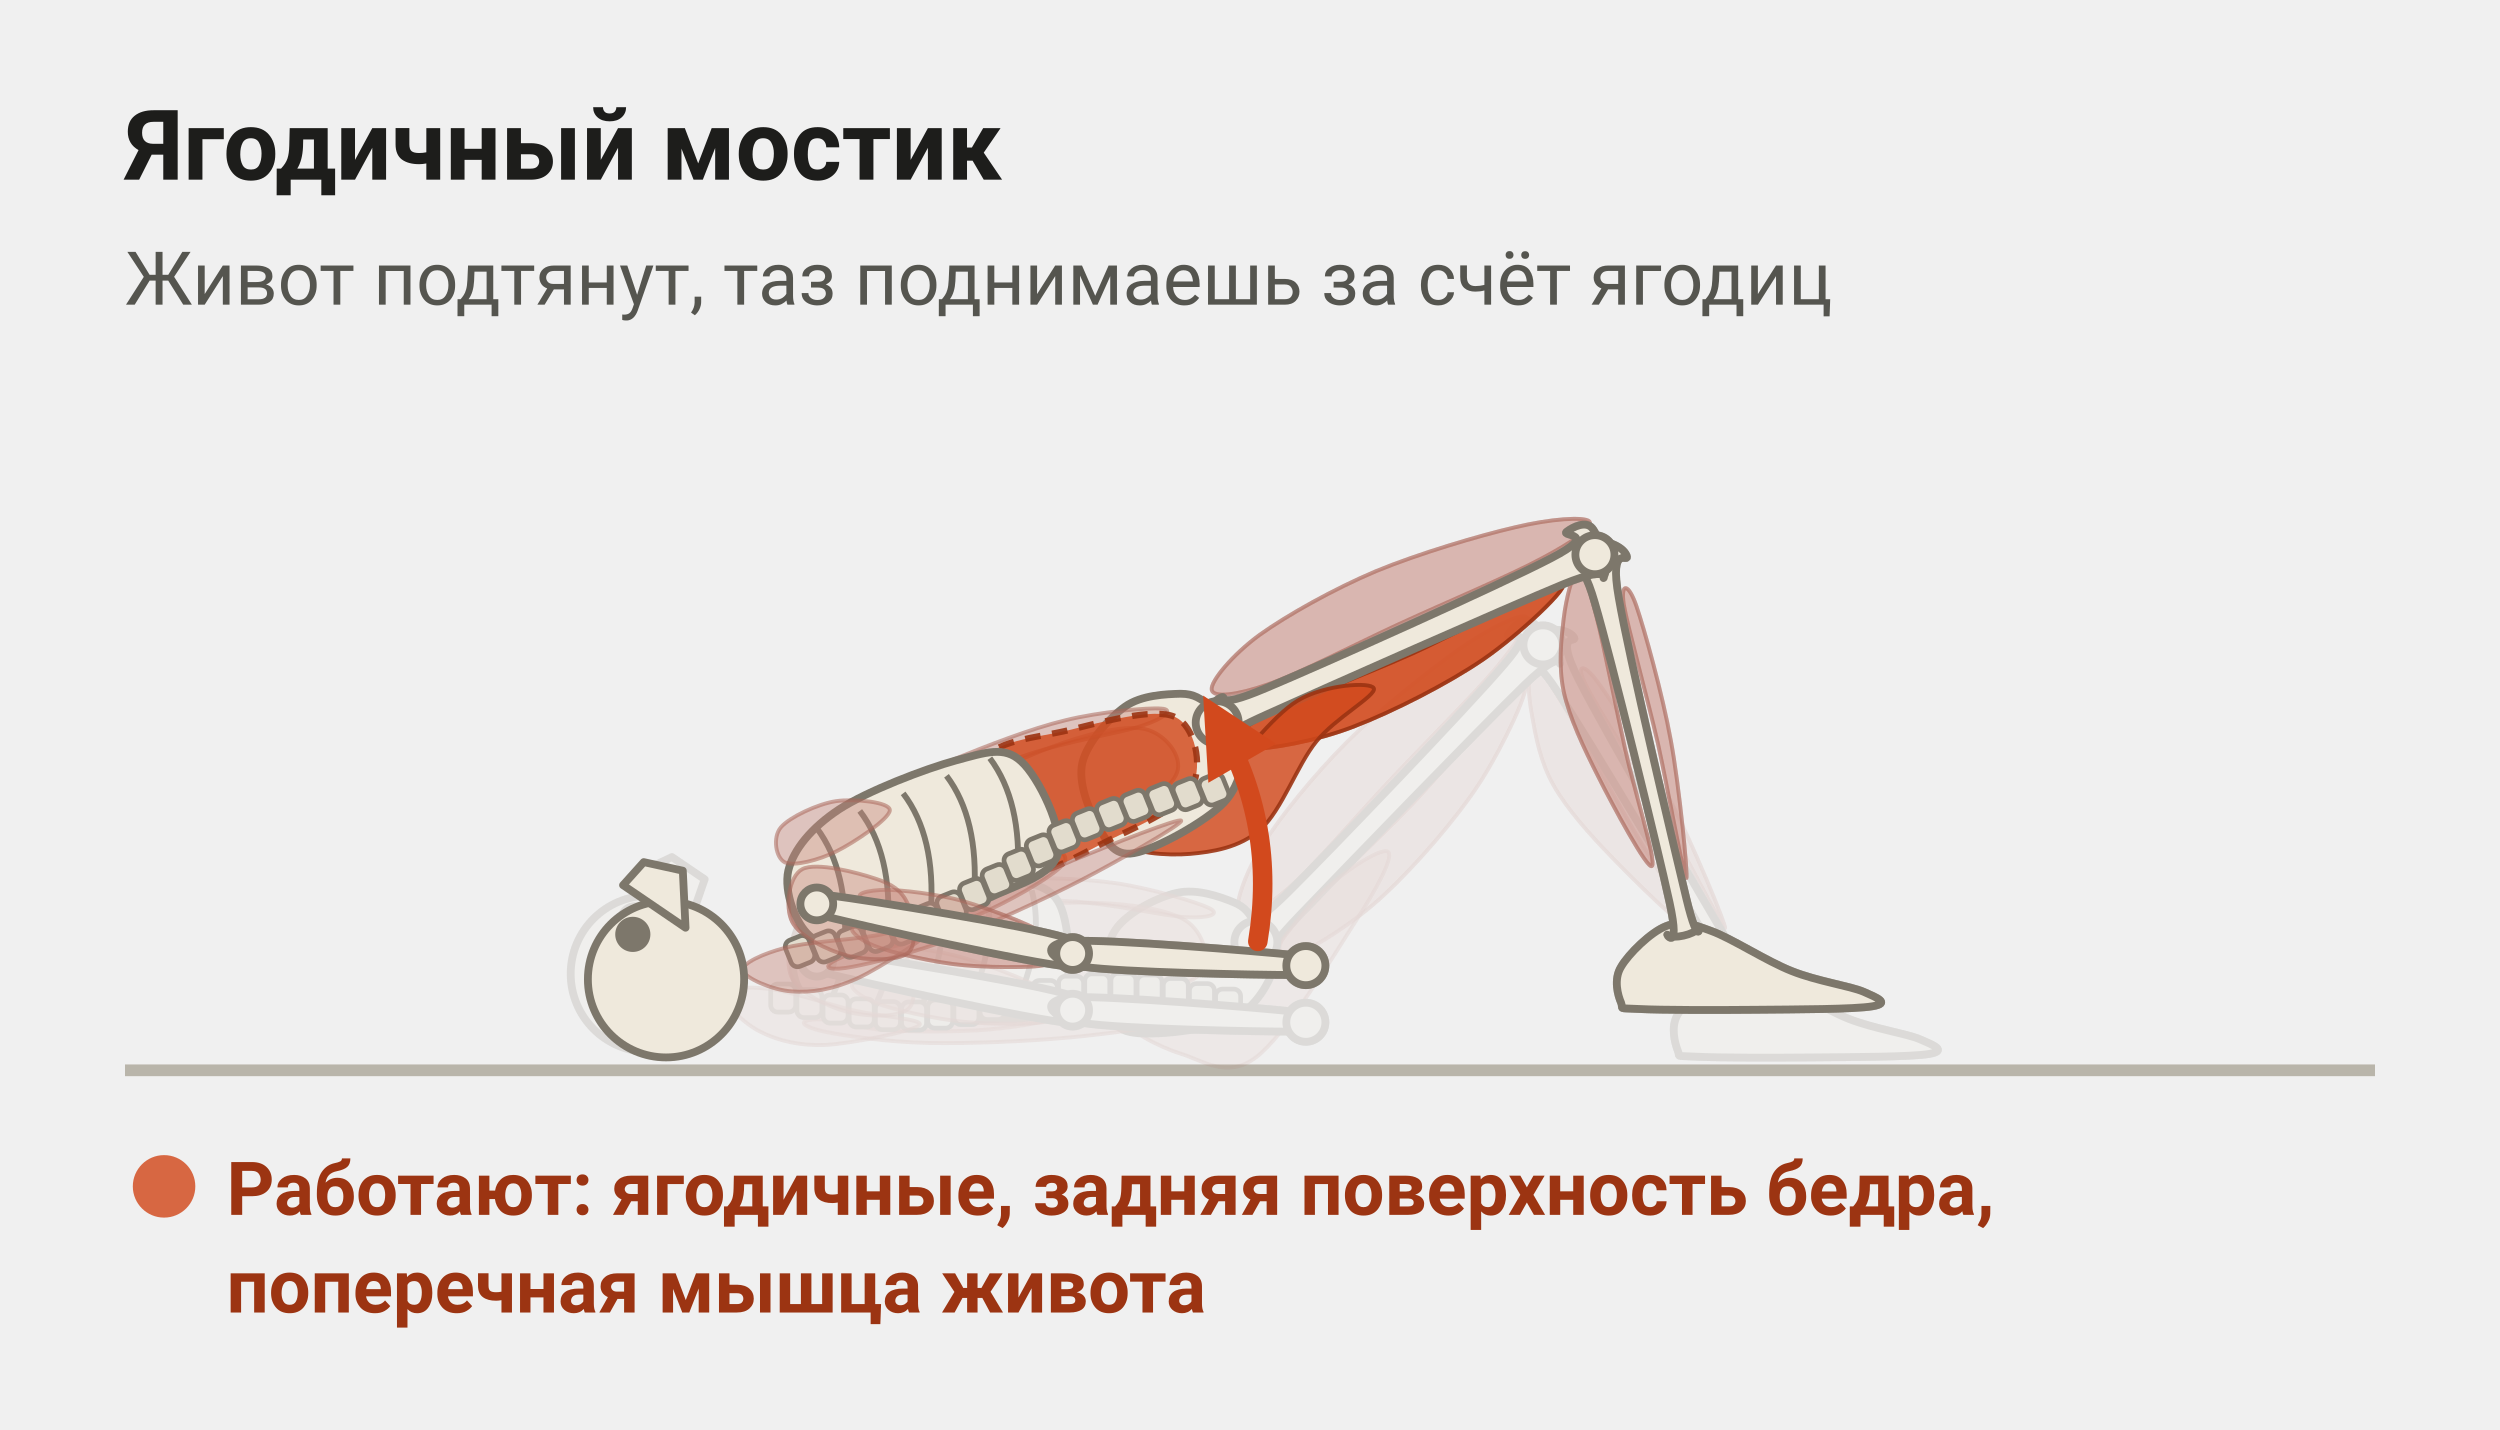
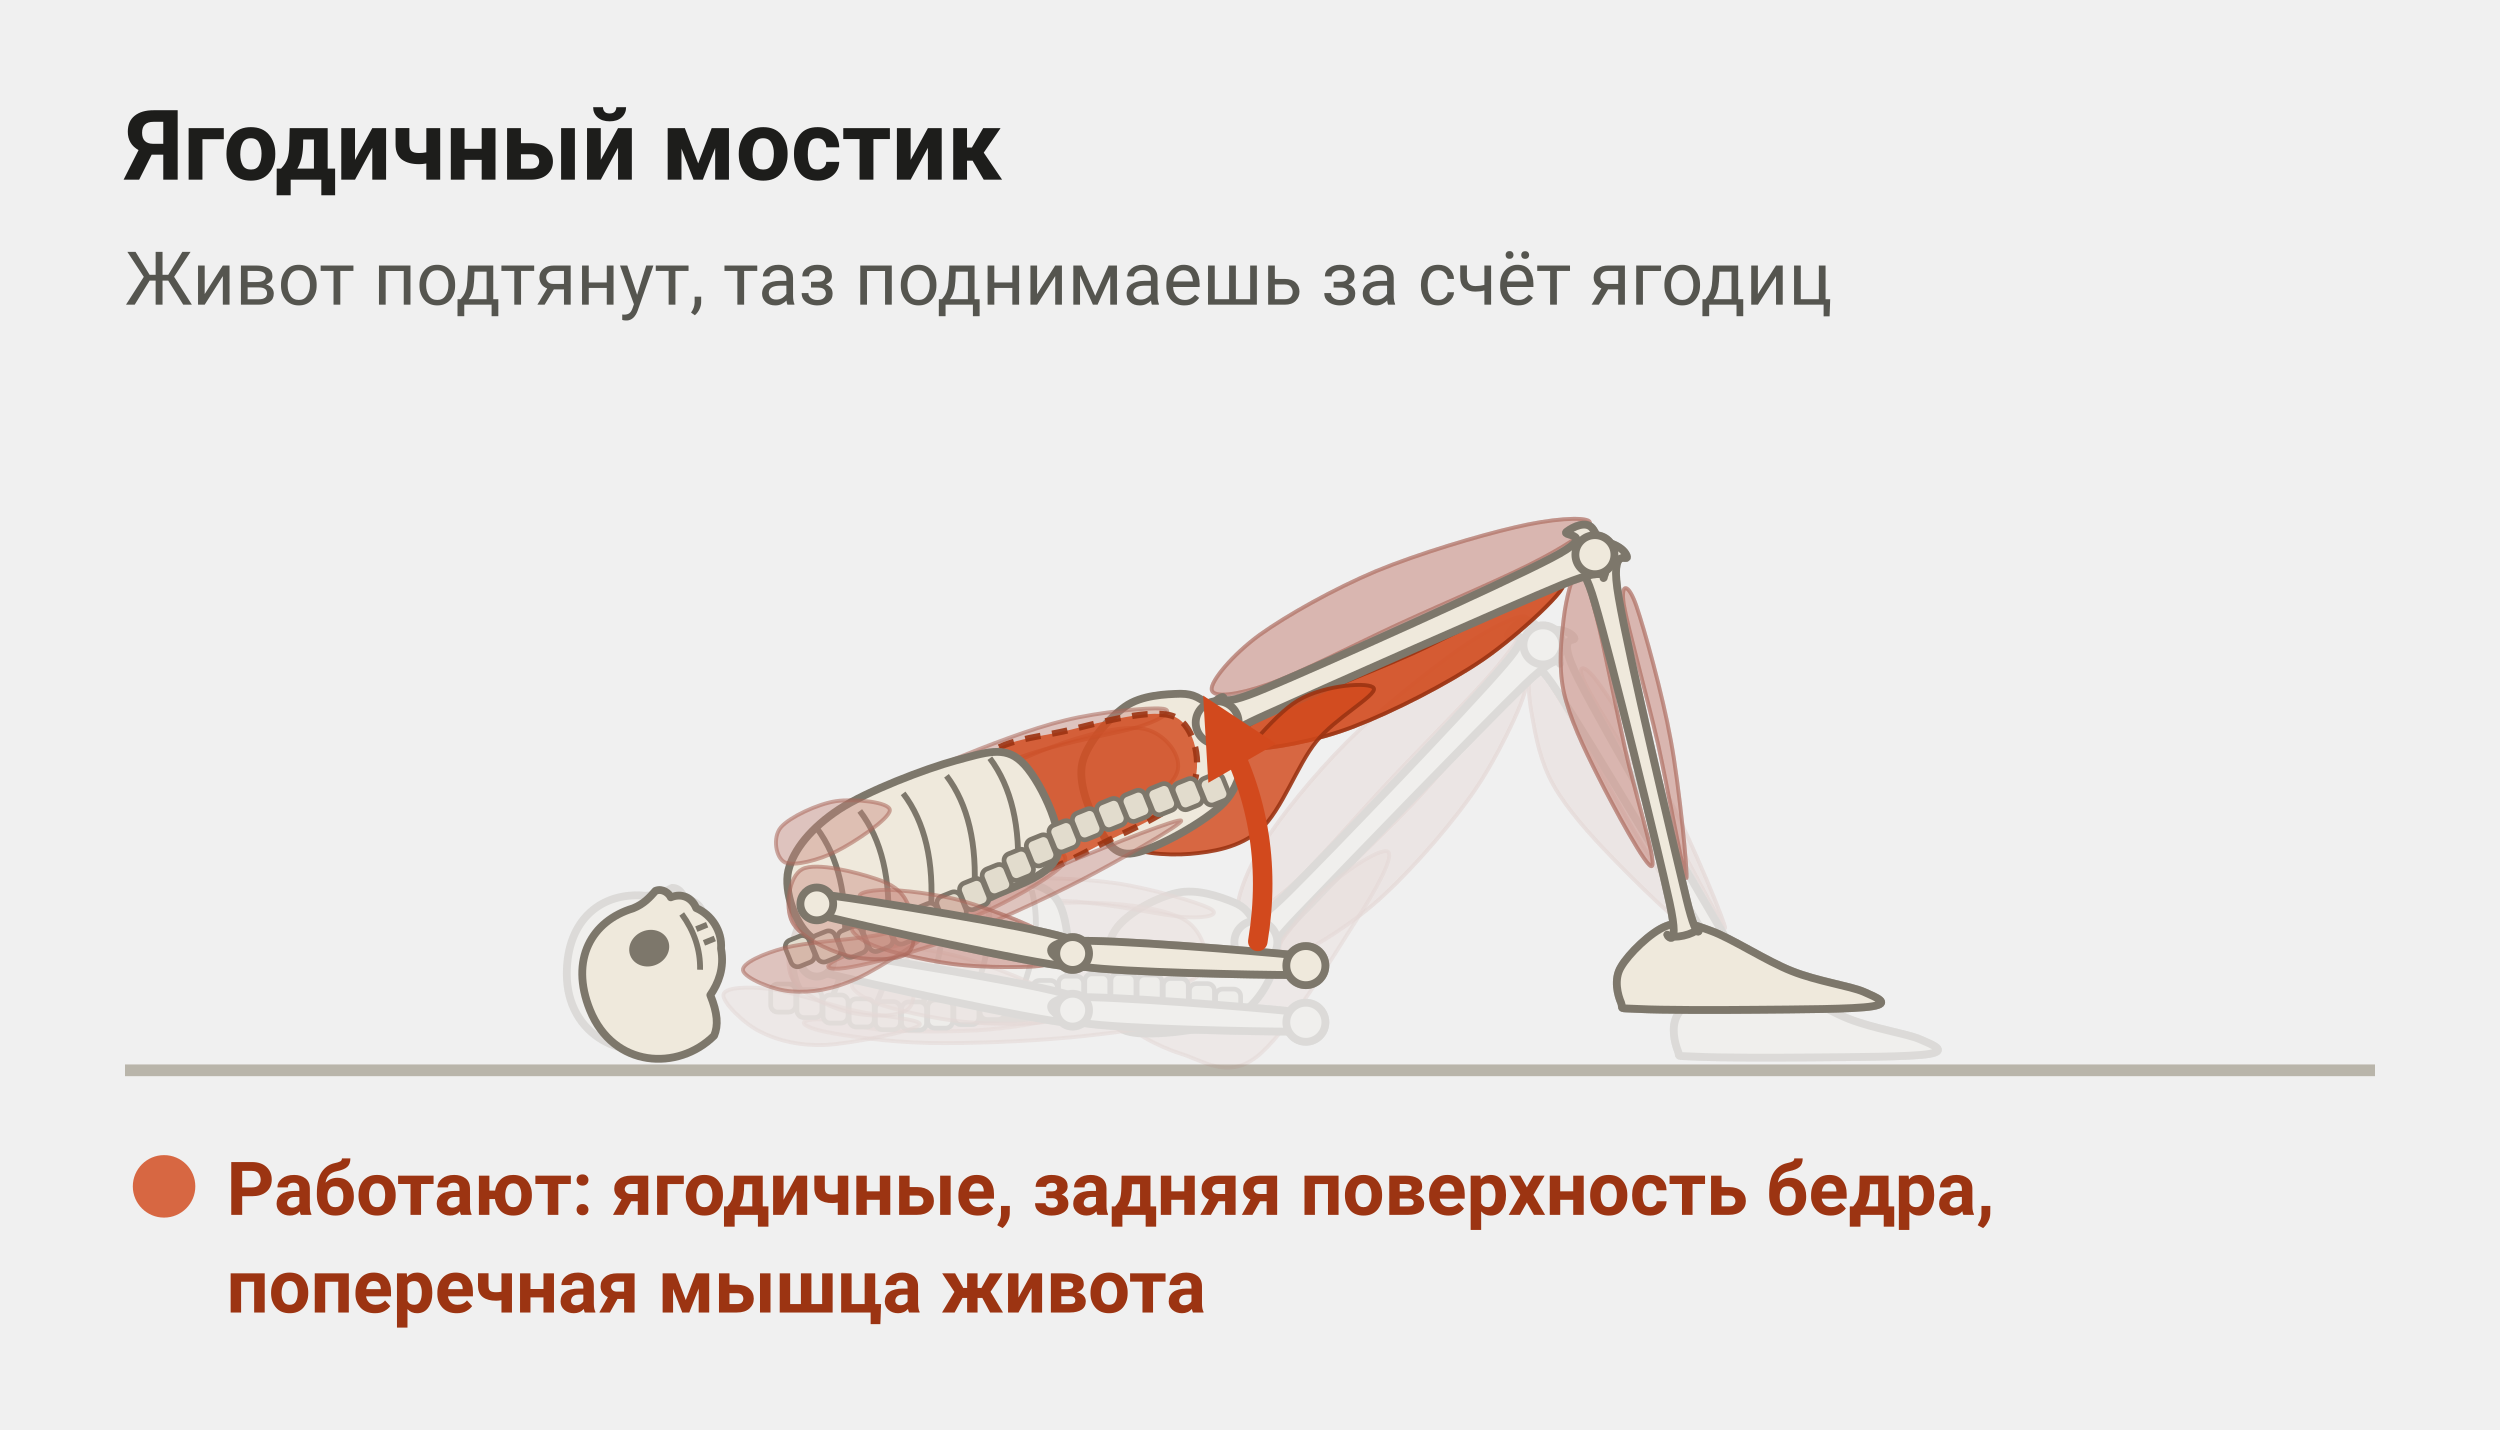
<svg xmlns="http://www.w3.org/2000/svg" viewBox="0 0 640 366" role="img" aria-label="Ягодичный мостик: Живот подтянут, таз поднимаешь за счёт ягодиц">
  <style>
.bone{fill:#efe9dc;stroke:#7d776b;stroke-width:2;stroke-linejoin:round}
.joint{fill:#efe9dc;stroke:#7d776b;stroke-width:2}
.vert{fill:#e2dccd;stroke:#7d776b;stroke-width:1.2}
.m{fill:#c7867a;fill-opacity:.42;stroke:#a9665a;stroke-opacity:.55;stroke-width:1}
.on{fill:#d2491d;fill-opacity:.82;stroke:#9c3412;stroke-opacity:.9}
.plate{fill:#3a3a37;fill-opacity:.1;stroke:#3a3a37;stroke-width:3}
.bar{fill:#3a3a37}
.ghost{opacity:.18}
.ground{stroke:#b9b5aa;stroke-width:3}
.guide{stroke:#3d7fb8;stroke-width:2.5;stroke-dasharray:8 7;fill:none}
.arrow{stroke:#d2491d;stroke-width:5;fill:none;stroke-linecap:round;marker-end:url(#ah)}
.ahead{fill:#d2491d}
.lead{stroke:#6b6b66;stroke-width:1.5;fill:none}
.t{font:600 21px system-ui,-apple-system,"Segoe UI",Roboto,sans-serif;fill:#1d1d1b}
.s{font:400 18px system-ui,-apple-system,"Segoe UI",Roboto,sans-serif;fill:#55554f}
.ok{fill:#2e8b57}.bad{fill:#c0392b}
.balloon{fill:#3d7fb8;fill-opacity:.25;stroke:#3d7fb8;stroke-width:2}
@media (prefers-color-scheme:dark){
.bone,.joint{fill:#d9d3c4;stroke:#3b3934}.vert{fill:#c9c2b2;stroke:#3b3934}
.plate{fill:#ecebe6;fill-opacity:.12;stroke:#bdbbb3}.bar{fill:#bdbbb3}
.t{fill:#ecebe6}.s{fill:#a9a8a1}.lead{stroke:#9a9993}.ground{stroke:#55534d}
.arrow{stroke:#f0703f}.ahead{fill:#f0703f}.on{fill:#f0703f}
}
</style>
  <defs>
    <marker id="ah" viewBox="0 0 10 10" refX="6" refY="5" markerWidth="4" markerHeight="4" orient="auto">
      <path class="ahead" d="M0 0L10 5L0 10z" />
    </marker>
  </defs>
  <style>
.far{opacity:.5}.deep{stroke-dasharray:4 3;stroke-width:1.6}
.legend{font:600 19px system-ui,-apple-system,"Segoe UI",Roboto,sans-serif;fill:#9c3412}
.cue{font:400 19px system-ui,-apple-system,"Segoe UI",Roboto,sans-serif;fill:#55554f}
.ttl{font:700 25px system-ui,-apple-system,"Segoe UI",Roboto,sans-serif;fill:#1d1d1b}
.lg{fill:#d2491d;fill-opacity:.82}.okc{fill:#2e8b57}.badc{fill:#c0392b}
.mark{stroke:#fff;stroke-width:3.5;fill:none;stroke-linecap:round}
.floor{stroke:#b9b5aa;stroke-width:3}.equip{fill:#d9d5ca;stroke:#8f8a7e;stroke-width:2}
.cable{stroke:#8f8a7e;stroke-width:2;stroke-dasharray:6 5}
@media (prefers-color-scheme:dark){.legend{fill:#f59b72}.cue{fill:#a9a8a1}.ttl{fill:#ecebe6}
.lg{fill:#f0703f}.floor{stroke:#55534d}.equip{fill:#2c2c30;stroke:#77756d}.cable{stroke:#77756d}}
</style>
  <text class="ttl" x="32" y="46" text-anchor="start">Ягодичный мостик</text>
  <text class="cue" x="32" y="78" text-anchor="start">Живот подтянут, таз поднимаешь за счёт ягодиц</text>
  <line class="floor" x1="32" y1="274" x2="608" y2="274" />
  <g class="ghost">
    <g class="far">
      <path class="m" d="M265.4 253.3C269.4 253.3 253.1 247.0 246.6 245.2C240.2 243.3 230.8 242.2 226.8 242.2C222.8 242.3 216.4 243.4 222.8 245.2C229.3 247.1 261.5 253.3 265.4 253.3Z" />
      <path class="m" d="M267.4 260.7C271.6 262.4 254.1 262.3 246.8 261.6C239.6 260.9 228.2 258.4 224.0 256.7C219.8 255.0 214.4 250.9 221.6 251.5C228.8 252.2 263.2 259.0 267.4 260.7Z" />
      <path class="m" d="M232.5 258.3C229.9 260.6 221.7 260.3 216.8 259.0C211.8 257.7 204.7 254.1 202.8 250.5C200.9 246.8 201.9 238.8 205.4 236.9C209.0 235.1 219.5 237.9 224.0 239.3C228.4 240.8 230.8 242.5 232.3 245.6C233.7 248.8 235.1 256.1 232.5 258.3Z" />
      <path class="bone" d="M273.9 261.9C284.2 262.8 283.0 257.5 272.7 254.4C262.4 251.4 223.1 245.1 212.3 243.6C201.5 242.2 208.0 244.7 207.8 245.6C207.6 246.5 200.2 246.3 211.2 249.1C222.2 251.8 263.7 261.0 273.9 261.9Z" />
      <path class="bone" d="M274.8 255.3C265.8 255.8 268.0 260.5 277.4 261.9C286.8 263.4 321.7 264.1 331.2 264.1C340.7 264.0 334.3 262.5 334.3 261.7C334.4 260.8 341.4 260.1 331.5 259.0C321.5 257.9 283.8 254.9 274.8 255.3Z" />
      <circle class="joint" cx="209.1" cy="245.8" r="4.2" />
      <circle class="joint" cx="274.6" cy="258.6" r="4.2" />
      <circle class="joint" cx="334.3" cy="261.7" r="5" />
      <path class="bone" d="M429.5 268.9C428.8 267.1 427.6 262.9 429.5 259.7C431.5 256.4 437.2 250.9 441.0 249.3C444.9 247.8 447.2 248.6 452.5 250.5C457.9 252.4 466.7 258.2 473.2 260.8C479.8 263.4 488.2 264.6 491.6 266.1C495.1 267.6 498.5 269.0 493.9 269.8C489.3 270.6 474.0 270.6 464.0 270.7C454.1 270.8 439.9 270.8 434.1 270.5C428.4 270.2 430.3 270.7 429.5 268.9Z" />
      <path class="m" d="M432.3 237.1C431.6 238.5 418.3 225.3 412.5 219.3C406.7 213.3 401.1 207.0 397.7 201.0C394.3 195.0 393.1 188.3 392.2 183.1C391.2 178.0 390.9 170.8 392.2 170.3C393.5 169.7 395.7 173.1 399.8 179.9C404.0 186.6 411.7 201.3 417.2 210.8C422.6 220.3 433.1 235.7 432.3 237.1Z" />
      <path class="m" d="M441.6 237.6C442.1 237.3 433.0 215.3 427.5 204.8C422.1 194.3 412.6 179.5 409.0 174.6C405.4 169.7 403.3 169.9 405.9 175.2C408.5 180.5 418.6 196.1 424.5 206.5C430.5 216.9 441.1 237.8 441.6 237.6Z" />
      <path class="bone" d="M448.2 248.9C448.5 247.2 450.5 255.0 443.2 242.5C435.8 230.0 410.8 187.2 404.1 173.9C397.4 160.7 404.4 165.0 402.8 163.0C401.2 161.0 396.6 160.7 394.5 161.9C392.5 163.1 389.8 167.6 390.5 170.1C391.2 172.6 390.6 164.6 398.7 177.0C406.9 189.5 432.3 232.1 439.4 244.7C446.5 257.3 440.0 252.1 441.4 252.9C442.9 253.6 447.9 250.7 448.2 248.9Z" />
      <path class="m" d="M390.0 175.0C392.9 174.1 384.5 191.7 378.6 200.7C372.7 209.7 362.3 221.7 354.5 228.9C346.8 236.2 336.2 242.7 332.2 244.1C328.1 245.6 325.2 244.0 330.1 237.7C334.9 231.4 351.3 216.5 361.3 206.1C371.3 195.6 387.1 175.9 390.0 175.0Z" />
      <path class="m" d="M390.6 157.9C389.0 157.1 381.1 160.9 373.4 166.3C365.8 171.7 353.1 181.7 344.7 190.1C336.4 198.4 327.8 209.0 323.2 216.4C318.6 223.7 315.9 232.1 317.1 234.0C318.2 235.8 323.5 232.9 329.9 227.3C336.3 221.7 346.5 209.7 355.3 200.3C364.1 190.9 377.0 178.1 382.9 171.1C388.8 164.0 392.1 158.6 390.6 157.9Z" />
      <path class="bone" d="M391.9 159.1C389.7 158.0 387.3 160.6 386.1 162.4C385.0 164.3 394.5 159.2 385.0 170.2C375.6 181.2 340.6 217.7 329.7 228.5C318.8 239.3 321.5 232.9 319.8 235.1C318.0 237.3 318.2 240.4 319.1 241.8C320.0 243.2 323.0 244.6 325.3 243.3C327.5 242.1 321.8 245.7 332.7 234.3C343.5 223.0 379.2 186.1 390.3 175.3C401.5 164.5 399.1 172.0 399.3 169.3C399.6 166.6 394.1 160.3 391.9 159.1Z" />
      <circle class="joint" cx="395.0" cy="165.1" r="5" />
    </g>
    <path class="bone" d="M429.5 268.9C428.8 267.1 427.6 262.9 429.5 259.7C431.5 256.4 437.2 250.9 441.0 249.3C444.9 247.8 447.2 248.6 452.5 250.5C457.9 252.4 466.7 258.2 473.2 260.8C479.8 263.4 488.2 264.6 491.6 266.1C495.1 267.6 498.5 269.0 493.9 269.8C489.3 270.6 474.0 270.6 464.0 270.7C454.1 270.8 439.9 270.8 434.1 270.5C428.4 270.2 430.3 270.7 429.5 268.9Z" />
    <path class="m" d="M432.3 237.1C431.6 238.5 418.3 225.3 412.5 219.3C406.7 213.3 401.1 207.0 397.7 201.0C394.3 195.0 393.1 188.3 392.2 183.1C391.2 178.0 390.9 170.8 392.2 170.3C393.5 169.7 395.7 173.1 399.8 179.9C404.0 186.6 411.7 201.3 417.2 210.8C422.6 220.3 433.1 235.7 432.3 237.1Z" />
    <path class="m" d="M441.6 237.6C442.1 237.3 433.0 215.3 427.5 204.8C422.1 194.3 412.6 179.5 409.0 174.6C405.4 169.7 403.3 169.9 405.9 175.2C408.5 180.5 418.6 196.1 424.5 206.5C430.5 216.9 441.1 237.8 441.6 237.6Z" />
    <path class="bone" d="M448.2 248.9C448.5 247.2 450.5 255.0 443.2 242.5C435.8 230.0 410.8 187.2 404.1 173.9C397.4 160.7 404.4 165.0 402.8 163.0C401.2 161.0 396.6 160.7 394.5 161.9C392.5 163.1 389.8 167.6 390.5 170.1C391.2 172.6 390.6 164.6 398.7 177.0C406.9 189.5 432.3 232.1 439.4 244.7C446.5 257.3 440.0 252.1 441.4 252.9C442.9 253.6 447.9 250.7 448.2 248.9Z" />
    <path class="m" d="M390.0 175.0C392.9 174.1 384.5 191.7 378.6 200.7C372.7 209.7 362.3 221.7 354.5 228.9C346.8 236.2 336.2 242.7 332.2 244.1C328.1 245.6 325.2 244.0 330.1 237.7C334.9 231.4 351.3 216.5 361.3 206.1C371.3 195.6 387.1 175.9 390.0 175.0Z" />
    <path class="m" d="M390.6 157.9C389.0 157.1 381.1 160.9 373.4 166.3C365.8 171.7 353.1 181.7 344.7 190.1C336.4 198.4 327.8 209.0 323.2 216.4C318.6 223.7 315.9 232.1 317.1 234.0C318.2 235.8 323.5 232.9 329.9 227.3C336.3 221.7 346.5 209.7 355.3 200.3C364.1 190.9 377.0 178.1 382.9 171.1C388.8 164.0 392.1 158.6 390.6 157.9Z" />
    <path class="bone" d="M391.9 159.1C389.7 158.0 387.3 160.6 386.1 162.4C385.0 164.3 394.5 159.2 385.0 170.2C375.6 181.2 340.6 217.7 329.7 228.5C318.8 239.3 321.5 232.9 319.8 235.1C318.0 237.3 318.2 240.4 319.1 241.8C320.0 243.2 323.0 244.6 325.3 243.3C327.5 242.1 321.8 245.7 332.7 234.3C343.5 223.0 379.2 186.1 390.3 175.3C401.5 164.5 399.1 172.0 399.3 169.3C399.6 166.6 394.1 160.3 391.9 159.1Z" />
    <circle class="joint" cx="395.0" cy="165.1" r="5" />
    <path class="m" d="M289.3 261.0C287.3 263.4 297.0 268.1 302.4 269.8C307.8 271.4 314.1 276.3 321.5 270.7C329.0 265.1 341.2 245.0 346.8 236.2C352.5 227.5 356.8 219.4 355.4 218.1C354.1 216.7 345.4 222.0 338.6 228.2C331.7 234.5 322.6 250.0 314.4 255.5C306.2 261.0 291.2 258.6 289.3 261.0Z" />
    <path class="bone" d="M326.3 247.0C325.3 251.0 321.7 257.9 315.6 260.8C309.4 263.7 294.6 265.4 289.3 264.2C283.9 263.1 283.9 258.3 283.3 253.9C282.7 249.5 282.7 242.0 285.7 237.8C288.7 233.6 296.2 229.7 301.2 228.6C306.2 227.4 312.2 229.5 315.6 230.9C319.0 232.2 319.8 234.0 321.5 236.6C323.3 239.3 327.3 243.0 326.3 247.0Z" />
    <circle class="joint" cx="321.5" cy="241.2" r="5.5" />
    <path class="m" d="M271.3 260.1C268.3 261.7 258.2 263.3 249.8 263.8C241.4 264.2 226.3 264.3 221.1 262.9C215.9 261.4 213.9 256.9 218.7 255.0C223.5 253.2 241.6 252.0 249.8 251.8C258.0 251.7 264.1 252.7 267.7 254.1C271.3 255.5 274.3 258.5 271.3 260.1Z" />
    <path class="m" d="M307.2 249.3C304.2 252.6 294.2 254.9 285.7 255.5C277.1 256.1 261.7 256.2 255.8 252.7C249.8 249.3 245.8 238.4 249.8 234.8C253.8 231.2 270.7 231.0 279.7 231.1C288.7 231.3 299.0 232.7 303.6 235.7C308.2 238.7 310.2 246.0 307.2 249.3Z" />
    <path class="m" d="M309.6 232.5C306.6 231.0 294.6 227.4 285.7 226.1C276.7 224.8 264.1 224.6 255.8 224.7C247.4 224.8 238.4 225.4 235.4 226.5C232.4 227.6 231.4 230.4 237.8 231.1C244.2 231.8 262.7 230.0 273.7 230.7C284.7 231.3 297.6 234.5 303.6 234.8C309.6 235.1 312.6 234.0 309.6 232.5Z" />
    <path class="m" d="M303.6 261.0C303.6 261.9 284.7 264.6 273.7 265.6C262.7 266.6 248.2 267.2 237.8 267.0C227.5 266.8 216.5 265.2 211.5 264.2C206.5 263.2 203.5 261.5 207.9 261.0C212.3 260.6 226.9 261.6 237.8 261.5C248.8 261.3 262.7 260.2 273.7 260.1C284.7 260.0 303.6 260.1 303.6 261.0Z" />
    <path class="bone" d="M271.3 256.9C267.7 261.8 258.6 260.5 249.8 261.0C241.0 261.6 226.3 261.5 218.7 260.1C211.1 258.7 206.5 256.9 204.3 252.7C202.1 248.6 202.3 239.8 205.5 235.3C208.7 230.7 215.1 227.3 223.5 225.6C231.8 223.9 247.8 224.1 255.8 225.1C263.7 226.1 268.7 226.3 271.3 231.6C273.9 236.9 274.9 252.0 271.3 256.9Z" />
    <path class="lead" style="stroke:#7d776b" d="M259.4 258.7Q267.7 241.2 264.1 227.9" />
    <path class="lead" style="stroke:#7d776b" d="M247.4 258.7Q255.8 241.2 252.2 227.9" />
    <path class="lead" style="stroke:#7d776b" d="M235.4 258.7Q243.8 241.2 240.2 227.9" />
    <path class="lead" style="stroke:#7d776b" d="M223.5 258.7Q231.8 241.2 228.3 227.9" />
    <path class="lead" style="stroke:#7d776b" d="M211.5 258.7Q219.9 241.2 216.3 227.9" />
    <path class="m" d="M235.4 230.7C236.2 228.7 228.1 224.4 223.5 223.3C218.9 222.2 210.9 222.6 207.9 224.2C204.9 225.8 203.7 231.1 205.5 233.0C207.3 234.8 213.7 235.6 218.7 235.3C223.7 234.9 234.6 232.6 235.4 230.7Z" />
    <rect class="vert" x="310.8" y="253.6" width="7.2" height="6.4" rx="1.8" transform="rotate(-90.0 314.4 256.8)" />
    <rect class="vert" x="304.1" y="252.2" width="7.2" height="6.4" rx="1.8" transform="rotate(-90.0 307.7 255.4)" />
    <rect class="vert" x="297.4" y="250.9" width="7.2" height="6.4" rx="1.8" transform="rotate(-90.0 301.0 254.1)" />
    <rect class="vert" x="290.7" y="250.0" width="7.2" height="6.4" rx="1.8" transform="rotate(-90.0 294.3 253.2)" />
    <rect class="vert" x="284.0" y="249.6" width="7.2" height="6.4" rx="1.8" transform="rotate(-90.0 287.6 252.8)" />
    <rect class="vert" x="277.3" y="249.7" width="7.2" height="6.4" rx="1.8" transform="rotate(-90.0 280.9 252.9)" />
    <rect class="vert" x="270.6" y="250.3" width="7.2" height="6.4" rx="1.8" transform="rotate(-90.0 274.2 253.5)" />
    <rect class="vert" x="263.9" y="251.4" width="7.2" height="6.4" rx="1.8" transform="rotate(-90.0 267.5 254.6)" />
    <rect class="vert" x="257.2" y="252.8" width="7.2" height="6.4" rx="1.8" transform="rotate(-90.0 260.8 256.0)" />
    <rect class="vert" x="250.5" y="254.2" width="7.2" height="6.4" rx="1.8" transform="rotate(-90.0 254.1 257.4)" />
    <rect class="vert" x="243.8" y="255.5" width="7.2" height="6.4" rx="1.8" transform="rotate(-90.0 247.4 258.7)" />
    <rect class="vert" x="237.1" y="256.4" width="7.2" height="6.4" rx="1.8" transform="rotate(-90.0 240.7 259.6)" />
    <rect class="vert" x="230.4" y="256.9" width="7.2" height="6.4" rx="1.8" transform="rotate(-90.0 234.0 260.1)" />
    <rect class="vert" x="223.7" y="256.8" width="7.2" height="6.4" rx="1.8" transform="rotate(-90.0 227.3 260.0)" />
    <rect class="vert" x="217.0" y="256.1" width="7.2" height="6.4" rx="1.8" transform="rotate(-90.0 220.6 259.3)" />
    <rect class="vert" x="210.3" y="255.1" width="7.2" height="6.4" rx="1.8" transform="rotate(-90.0 213.9 258.3)" />
    <rect class="vert" x="203.6" y="253.7" width="7.2" height="6.4" rx="1.8" transform="rotate(-90.0 207.2 256.9)" />
    <rect class="vert" x="196.9" y="252.3" width="7.2" height="6.4" rx="1.8" transform="rotate(-90.0 200.5 255.5)" />
    <path class="m" d="M235.4 262.4C234.2 263.9 218.3 267.1 211.5 267.5C204.7 267.8 199.2 266.4 194.8 264.2C190.4 262.1 184.8 256.4 185.2 254.6C185.6 252.7 191.6 252.5 197.2 253.2C202.7 253.9 212.3 257.2 218.7 258.7C225.1 260.2 236.6 260.9 235.4 262.4Z" />
-     <circle class="bone" cx="166.1" cy="249.3" r="20" />
-     <path class="bone" d="M175.6 238.9L180.4 225.1L172.0 219.4L164.9 222.8Z" />
-     <circle cx="162.5" cy="235.5" r="4.5" fill="#7d776b" />
+     <g class="head" transform="matrix(0.000 -1.000 1.000 -0.000 166.1 249.3)">
+       <path class="bone" d="M-18 6C-23 -6 -16 -21 0 -21C14 -21 21 -12 20 -1C20 2 21 4 22 6C22 8 20 9 19 9C19 12 17 14 14 14C11 17 6 18 2 16C-3 15 -6 12 -8 9C-13 9 -16 8 -18 6Z" />
+       <ellipse cx="9" cy="-1" rx="4.6" ry="5.2" fill="#7d776b" />
+       <path class="lead" style="stroke:#7d776b" d="M-1 9Q6 12 14 10M5 12.5v3M9 12v3" />
+     </g>
    <path class="m" d="M265.4 253.3C269.4 253.3 253.1 247.0 246.6 245.2C240.2 243.3 230.8 242.2 226.8 242.2C222.8 242.3 216.4 243.4 222.8 245.2C229.3 247.1 261.5 253.3 265.4 253.3Z" />
    <path class="m" d="M267.4 260.7C271.6 262.4 254.1 262.3 246.8 261.6C239.6 260.9 228.2 258.4 224.0 256.7C219.8 255.0 214.4 250.9 221.6 251.5C228.8 252.2 263.2 259.0 267.4 260.7Z" />
    <path class="m" d="M232.5 258.3C229.9 260.6 221.7 260.3 216.8 259.0C211.8 257.7 204.7 254.1 202.8 250.5C200.9 246.8 201.9 238.8 205.4 236.9C209.0 235.1 219.5 237.9 224.0 239.3C228.4 240.8 230.8 242.5 232.3 245.6C233.7 248.8 235.1 256.1 232.5 258.3Z" />
    <path class="bone" d="M273.9 261.9C284.2 262.8 283.0 257.5 272.7 254.4C262.4 251.4 223.1 245.1 212.3 243.6C201.5 242.2 208.0 244.7 207.8 245.6C207.6 246.5 200.2 246.3 211.2 249.1C222.2 251.8 263.7 261.0 273.9 261.9Z" />
    <path class="bone" d="M274.8 255.3C265.8 255.8 268.0 260.5 277.4 261.9C286.8 263.4 321.7 264.1 331.2 264.1C340.7 264.0 334.3 262.5 334.3 261.7C334.4 260.8 341.4 260.1 331.5 259.0C321.5 257.9 283.8 254.9 274.8 255.3Z" />
    <circle class="joint" cx="209.1" cy="245.8" r="4.2" />
    <circle class="joint" cx="274.6" cy="258.6" r="4.2" />
    <circle class="joint" cx="334.3" cy="261.7" r="5" />
  </g>
  <g>
    <g class="far">
      <path class="m" d="M265.4 238.8C269.4 238.8 253.1 232.5 246.6 230.7C240.2 228.9 230.8 227.8 226.8 227.8C222.8 227.8 216.4 228.9 222.8 230.8C229.3 232.6 261.5 238.8 265.4 238.8Z" />
      <path class="m" d="M267.4 246.2C271.6 247.9 254.1 247.8 246.8 247.1C239.6 246.5 228.2 243.9 224.0 242.2C219.8 240.6 214.4 236.4 221.6 237.1C228.8 237.7 263.2 244.5 267.4 246.2Z" />
      <path class="m" d="M232.5 243.9C229.9 246.1 221.7 245.9 216.8 244.6C211.8 243.3 204.7 239.7 202.8 236.0C200.9 232.3 201.9 224.3 205.4 222.5C209.0 220.6 219.5 223.4 224.0 224.9C228.4 226.3 230.8 228.0 232.3 231.2C233.7 234.3 235.1 241.7 232.5 243.9Z" />
      <path class="bone" d="M273.9 247.5C284.2 248.4 283.0 243.0 272.7 240.0C262.4 236.9 223.1 230.6 212.3 229.2C201.5 227.7 208.0 230.2 207.8 231.1C207.6 232.0 200.2 231.9 211.2 234.6C222.2 237.3 263.7 246.6 273.9 247.5Z" />
      <path class="bone" d="M274.8 240.9C265.8 241.4 268.0 246.0 277.4 247.5C286.8 248.9 321.7 249.6 331.2 249.6C340.7 249.6 334.3 248.1 334.3 247.2C334.4 246.4 341.4 245.6 331.5 244.5C321.5 243.5 283.8 240.4 274.8 240.9Z" />
      <circle class="joint" cx="209.1" cy="231.4" r="4.2" />
      <circle class="joint" cx="274.6" cy="244.1" r="4.2" />
      <circle class="joint" cx="334.3" cy="247.2" r="5" />
      <path class="bone" d="M415.0 256.7C414.2 254.9 413.0 250.7 415.0 247.5C416.9 244.2 422.6 238.6 426.5 237.1C430.3 235.6 432.6 236.3 438.0 238.3C443.3 240.2 452.1 246.0 458.7 248.6C465.2 251.2 473.6 252.4 477.1 253.9C480.5 255.4 484.0 256.8 479.4 257.6C474.8 258.4 459.4 258.4 449.5 258.5C439.5 258.6 425.3 258.6 419.6 258.3C413.8 258.0 415.7 258.5 415.0 256.7Z" />
      <path class="m" d="M422.9 221.7C421.8 222.8 412.9 206.3 409.2 198.9C405.4 191.4 401.8 183.8 400.3 177.0C398.9 170.3 399.7 163.5 400.3 158.4C400.9 153.2 402.7 146.2 404.0 146.1C405.4 145.9 406.6 149.8 408.6 157.5C410.6 165.1 413.7 181.4 416.1 192.1C418.5 202.8 424.1 220.5 422.9 221.7Z" />
      <path class="m" d="M431.7 224.8C432.2 224.7 429.9 201.0 427.7 189.4C425.6 177.8 420.9 160.9 418.9 155.1C416.9 149.3 414.8 148.9 415.7 154.8C416.7 160.6 421.7 178.5 424.4 190.2C427.0 201.9 431.1 225.0 431.7 224.8Z" />
      <path class="bone" d="M434.6 237.7C435.4 236.1 435.1 244.1 431.7 230.0C428.3 215.9 416.9 167.7 414.4 153.0C411.8 138.4 417.3 144.6 416.4 142.2C415.4 139.8 411.0 138.2 408.7 138.7C406.4 139.3 402.5 142.8 402.5 145.4C402.4 148.0 404.2 140.1 408.3 154.4C412.5 168.7 424.3 216.8 427.4 231.0C430.5 245.2 425.8 238.3 427.0 239.4C428.2 240.5 433.9 239.2 434.6 237.7Z" />
      <path class="m on" d="M399.9 149.2C402.9 149.5 388.6 162.7 379.7 168.8C370.8 174.9 356.7 182.1 346.8 185.9C336.9 189.8 324.7 191.8 320.4 191.7C316.1 191.5 314.0 189.0 320.9 184.9C327.7 180.8 348.5 173.2 361.6 167.3C374.8 161.3 396.9 148.9 399.9 149.2Z" />
      <path class="m" d="M406.9 133.5C405.7 132.2 396.9 132.8 387.8 135.0C378.7 137.1 363.2 141.7 352.3 146.2C341.4 150.8 329.5 157.5 322.5 162.5C315.5 167.6 309.8 174.5 310.2 176.6C310.6 178.7 316.6 178.0 324.6 175.2C332.7 172.4 346.6 165.1 358.3 159.7C370.0 154.3 386.7 147.3 394.8 142.9C402.9 138.6 408.0 134.9 406.9 133.5Z" />
      <path class="bone" d="M407.6 135.2C406.0 133.3 402.8 134.8 401.1 136.1C399.3 137.4 410.0 136.2 397.1 142.9C384.3 149.6 338.1 170.3 324.0 176.2C309.8 182.2 314.8 177.3 312.3 178.7C309.8 180.1 308.8 183.0 309.1 184.6C309.5 186.2 311.7 188.6 314.3 188.3C316.9 188.0 310.2 189.2 324.5 182.8C338.9 176.3 385.8 155.5 400.1 149.6C414.5 143.7 409.5 149.8 410.7 147.4C412.0 145.0 409.2 137.1 407.6 135.2Z" />
      <circle class="joint" cx="408.3" cy="142.0" r="5" />
    </g>
    <path class="bone" d="M415.0 256.7C414.2 254.9 413.0 250.7 415.0 247.5C416.9 244.2 422.6 238.6 426.5 237.1C430.3 235.6 432.6 236.3 438.0 238.3C443.3 240.2 452.1 246.0 458.7 248.6C465.2 251.2 473.6 252.4 477.1 253.9C480.5 255.4 484.0 256.8 479.4 257.6C474.8 258.4 459.4 258.4 449.5 258.5C439.5 258.6 425.3 258.6 419.6 258.3C413.8 258.0 415.7 258.5 415.0 256.7Z" />
    <path class="m" d="M422.9 221.7C421.8 222.8 412.9 206.3 409.2 198.9C405.4 191.4 401.8 183.8 400.3 177.0C398.9 170.3 399.7 163.5 400.3 158.4C400.9 153.2 402.7 146.2 404.0 146.1C405.4 145.9 406.6 149.8 408.6 157.5C410.6 165.1 413.7 181.4 416.1 192.1C418.5 202.8 424.1 220.5 422.9 221.7Z" />
    <path class="m" d="M431.7 224.8C432.2 224.7 429.9 201.0 427.7 189.4C425.6 177.8 420.9 160.9 418.9 155.1C416.9 149.3 414.8 148.9 415.7 154.8C416.7 160.6 421.7 178.5 424.4 190.2C427.0 201.9 431.1 225.0 431.7 224.8Z" />
    <path class="bone" d="M434.6 237.7C435.4 236.1 435.1 244.1 431.7 230.0C428.3 215.9 416.9 167.7 414.4 153.0C411.8 138.4 417.3 144.6 416.4 142.2C415.4 139.8 411.0 138.2 408.7 138.7C406.4 139.3 402.5 142.8 402.5 145.4C402.4 148.0 404.2 140.1 408.3 154.4C412.5 168.7 424.3 216.8 427.4 231.0C430.5 245.2 425.8 238.3 427.0 239.4C428.2 240.5 433.9 239.2 434.6 237.7Z" />
    <path class="m on" d="M399.9 149.2C402.9 149.5 388.6 162.7 379.7 168.8C370.8 174.9 356.7 182.1 346.8 185.9C336.9 189.8 324.7 191.8 320.4 191.7C316.1 191.5 314.0 189.0 320.9 184.9C327.7 180.8 348.5 173.2 361.6 167.3C374.8 161.3 396.9 148.9 399.9 149.2Z" />
    <path class="m" d="M406.9 133.5C405.7 132.2 396.9 132.8 387.8 135.0C378.7 137.1 363.2 141.7 352.3 146.2C341.4 150.8 329.5 157.5 322.5 162.5C315.5 167.6 309.8 174.5 310.2 176.6C310.6 178.7 316.6 178.0 324.6 175.2C332.7 172.4 346.6 165.1 358.3 159.7C370.0 154.3 386.7 147.3 394.8 142.9C402.9 138.6 408.0 134.9 406.9 133.5Z" />
    <path class="bone" d="M407.6 135.2C406.0 133.3 402.8 134.8 401.1 136.1C399.3 137.4 410.0 136.2 397.1 142.9C384.3 149.6 338.1 170.3 324.0 176.2C309.8 182.2 314.8 177.3 312.3 178.7C309.8 180.1 308.8 183.0 309.1 184.6C309.5 186.2 311.7 188.6 314.3 188.3C316.9 188.0 310.2 189.2 324.5 182.8C338.9 176.3 385.8 155.5 400.1 149.6C414.5 143.7 409.5 149.8 410.7 147.4C412.0 145.0 409.2 137.1 407.6 135.2Z" />
    <circle class="joint" cx="408.3" cy="142.0" r="5" />
    <path class="m on" d="M289.1 215.4C288.1 218.4 299.0 219.1 304.6 218.6C310.2 218.1 317.3 217.1 322.7 212.3C328.1 207.5 332.1 195.8 337.0 189.8C341.8 183.8 352.5 178.0 351.7 176.2C351.0 174.5 339.2 175.2 332.3 179.3C325.4 183.4 317.5 194.9 310.3 200.9C303.1 206.9 290.1 212.5 289.1 215.4Z" />
    <path class="bone" d="M318.2 188.5C318.8 192.6 318.1 200.4 313.4 205.4C308.8 210.3 295.7 217.5 290.3 218.4C284.9 219.4 283.1 214.9 280.9 211.1C278.7 207.2 275.9 200.3 277.1 195.2C278.3 190.2 283.9 183.8 288.0 180.9C292.2 177.9 298.6 177.7 302.2 177.6C305.9 177.6 307.2 178.9 309.9 180.7C312.6 182.5 317.6 184.4 318.2 188.5Z" />
    <circle class="joint" cx="311.6" cy="185.0" r="5.5" />
    <path class="m" d="M272.1 221.3C270.0 223.9 261.1 229.2 253.5 232.8C246.0 236.3 231.9 242.1 226.6 242.7C221.2 243.3 217.7 239.8 221.4 236.3C225.2 232.8 241.5 224.9 249.1 221.7C256.6 218.5 262.7 217.2 266.6 217.1C270.4 217.0 274.3 218.7 272.1 221.3Z" />
    <path class="m" d="M301.3 197.8C299.8 202.0 291.4 207.9 283.7 211.7C276.0 215.4 261.8 221.3 255.0 220.3C248.1 219.3 240.3 210.7 242.7 205.9C245.0 201.1 260.7 194.5 269.0 191.3C277.4 188.1 287.6 185.5 292.9 186.6C298.3 187.7 302.9 193.7 301.3 197.8Z" />
    <path class="m" d="M297.3 181.4C294.0 181.1 281.5 182.2 272.7 184.4C263.9 186.5 252.2 191.1 244.4 194.3C236.7 197.5 228.7 201.5 226.3 203.6C223.9 205.7 224.1 208.7 230.2 207.0C236.4 205.2 252.9 196.6 263.3 193.1C273.7 189.6 286.9 187.7 292.6 185.7C298.3 183.8 300.6 181.6 297.3 181.4Z" />
    <path class="m on deep" d="M300.7 183.5C295.4 181.1 281.9 184.9 273.7 186.9C265.5 188.9 253.7 189.5 251.4 195.5C249.1 201.4 254.2 219.6 259.8 222.8C265.4 226.0 277.3 218.2 284.9 214.6C292.5 211.0 302.7 206.4 305.3 201.2C307.9 196.0 306.0 185.8 300.7 183.5Z" />
    <path class="m" d="M302.4 210.1C302.8 210.9 286.2 220.5 276.4 225.5C266.6 230.5 253.4 236.6 243.7 240.2C234.0 243.9 223.2 246.6 218.2 247.5C213.2 248.5 209.8 248.0 213.7 245.9C217.6 243.8 231.5 239.4 241.6 235.1C251.7 230.9 264.2 224.6 274.3 220.4C284.5 216.2 302.1 209.2 302.4 210.1Z" />
    <path class="bone" d="M270.9 218.3C269.4 224.2 260.4 226.4 252.5 230.2C244.6 234.0 230.9 239.5 223.3 241.0C215.8 242.6 210.9 242.6 207.3 239.6C203.7 236.5 200.6 228.3 201.8 222.9C203.1 217.5 207.7 211.9 214.8 207.2C222.0 202.5 236.9 196.8 244.6 194.7C252.4 192.6 257.1 190.9 261.4 194.9C265.8 198.8 272.4 212.4 270.9 218.3Z" />
    <path class="lead" style="stroke:#7d776b" d="M260.5 224.5Q261.7 205.2 253.4 194.1" />
    <path class="lead" style="stroke:#7d776b" d="M249.4 229.0Q250.6 209.6 242.3 198.6" />
    <path class="lead" style="stroke:#7d776b" d="M238.3 233.5Q239.6 214.1 231.2 203.1" />
    <path class="lead" style="stroke:#7d776b" d="M227.3 237.9Q228.5 218.6 220.1 207.6" />
    <path class="lead" style="stroke:#7d776b" d="M216.2 242.4Q217.4 223.1 209.1 212.0" />
    <path class="m" d="M227.8 207.4C227.8 205.3 218.6 204.4 214.0 205.1C209.3 205.8 202.1 209.2 199.9 211.8C197.7 214.4 198.6 219.7 201.0 220.8C203.3 221.8 209.6 220.2 214.0 218.0C218.5 215.8 227.8 209.6 227.8 207.4Z" />
    <rect class="vert" x="307.2" y="198.9" width="7.2" height="6.4" rx="1.8" transform="rotate(-112.0 310.8 202.1)" />
    <rect class="vert" x="300.5" y="200.1" width="7.2" height="6.4" rx="1.8" transform="rotate(-112.0 304.1 203.3)" />
    <rect class="vert" x="293.8" y="201.4" width="7.2" height="6.4" rx="1.8" transform="rotate(-112.0 297.4 204.6)" />
    <rect class="vert" x="287.2" y="203.1" width="7.2" height="6.4" rx="1.8" transform="rotate(-112.0 290.8 206.3)" />
    <rect class="vert" x="280.9" y="205.2" width="7.2" height="6.4" rx="1.8" transform="rotate(-112.0 284.5 208.4)" />
    <rect class="vert" x="274.7" y="207.8" width="7.2" height="6.4" rx="1.8" transform="rotate(-112.0 278.3 211.0)" />
    <rect class="vert" x="268.7" y="210.9" width="7.2" height="6.4" rx="1.8" transform="rotate(-112.0 272.3 214.1)" />
    <rect class="vert" x="262.9" y="214.5" width="7.2" height="6.4" rx="1.8" transform="rotate(-112.0 266.5 217.7)" />
    <rect class="vert" x="257.2" y="218.2" width="7.2" height="6.4" rx="1.8" transform="rotate(-112.0 260.8 221.4)" />
    <rect class="vert" x="251.6" y="222.1" width="7.2" height="6.4" rx="1.8" transform="rotate(-112.0 255.2 225.3)" />
    <rect class="vert" x="245.8" y="225.7" width="7.2" height="6.4" rx="1.8" transform="rotate(-112.0 249.4 228.9)" />
    <rect class="vert" x="240.0" y="229.1" width="7.2" height="6.4" rx="1.8" transform="rotate(-112.0 243.6 232.3)" />
    <rect class="vert" x="233.9" y="232.0" width="7.2" height="6.4" rx="1.8" transform="rotate(-112.0 237.5 235.2)" />
    <rect class="vert" x="227.7" y="234.5" width="7.2" height="6.4" rx="1.8" transform="rotate(-112.0 231.3 237.7)" />
    <rect class="vert" x="221.2" y="236.4" width="7.2" height="6.4" rx="1.8" transform="rotate(-112.0 224.8 239.6)" />
    <rect class="vert" x="214.6" y="237.9" width="7.2" height="6.4" rx="1.8" transform="rotate(-112.0 218.2 241.1)" />
    <rect class="vert" x="207.9" y="239.1" width="7.2" height="6.4" rx="1.8" transform="rotate(-112.0 211.5 242.3)" />
    <rect class="vert" x="201.2" y="240.3" width="7.2" height="6.4" rx="1.8" transform="rotate(-112.0 204.8 243.5)" />
    <path class="m" d="M239.7 236.9C239.2 238.7 225.6 247.7 219.4 250.5C213.3 253.3 207.6 254.2 202.7 253.8C197.8 253.5 190.5 250.3 190.2 248.4C189.9 246.6 195.4 244.1 200.8 242.7C206.2 241.2 216.3 240.7 222.8 239.7C229.3 238.8 240.3 235.1 239.7 236.9Z" />
-     <circle class="bone" cx="170.5" cy="250.7" r="20" />
-     <path class="bone" d="M175.5 237.5L174.8 222.9L164.8 220.7L159.5 226.6Z" />
-     <circle cx="162.0" cy="239.2" r="4.5" fill="#7d776b" />
+     <g class="head" transform="matrix(-0.375 -0.927 0.927 -0.375 170.5 250.7)">
+       <path class="bone" d="M-18 6C-23 -6 -16 -21 0 -21C14 -21 21 -12 20 -1C20 2 21 4 22 6C22 8 20 9 19 9C19 12 17 14 14 14C11 17 6 18 2 16C-3 15 -6 12 -8 9C-13 9 -16 8 -18 6Z" />
+       <ellipse cx="9" cy="-1" rx="4.6" ry="5.2" fill="#7d776b" />
+       <path class="lead" style="stroke:#7d776b" d="M-1 9Q6 12 14 10M5 12.5v3M9 12v3" />
+     </g>
    <path class="m" d="M265.4 238.8C269.4 238.8 253.1 232.5 246.6 230.7C240.2 228.9 230.8 227.8 226.8 227.8C222.8 227.8 216.4 228.9 222.8 230.8C229.3 232.6 261.5 238.8 265.4 238.8Z" />
    <path class="m" d="M267.4 246.2C271.6 247.9 254.1 247.8 246.8 247.1C239.6 246.5 228.2 243.9 224.0 242.2C219.8 240.6 214.4 236.4 221.6 237.1C228.8 237.7 263.2 244.5 267.4 246.2Z" />
    <path class="m" d="M232.5 243.9C229.9 246.1 221.7 245.9 216.8 244.6C211.8 243.3 204.7 239.7 202.8 236.0C200.9 232.3 201.9 224.3 205.4 222.5C209.0 220.6 219.5 223.4 224.0 224.9C228.4 226.3 230.8 228.0 232.3 231.2C233.7 234.3 235.1 241.7 232.5 243.9Z" />
    <path class="bone" d="M273.9 247.5C284.2 248.4 283.0 243.0 272.7 240.0C262.4 236.9 223.1 230.6 212.3 229.2C201.5 227.7 208.0 230.2 207.8 231.1C207.6 232.0 200.2 231.9 211.2 234.6C222.2 237.3 263.7 246.6 273.9 247.5Z" />
    <path class="bone" d="M274.8 240.9C265.8 241.4 268.0 246.0 277.4 247.5C286.8 248.9 321.7 249.6 331.2 249.6C340.7 249.6 334.3 248.1 334.3 247.2C334.4 246.4 341.4 245.6 331.5 244.5C321.5 243.5 283.8 240.4 274.8 240.9Z" />
    <circle class="joint" cx="209.1" cy="231.4" r="4.2" />
    <circle class="joint" cx="274.6" cy="244.1" r="4.2" />
    <circle class="joint" cx="334.3" cy="247.2" r="5" />
  </g>
  <path class="arrow" d="M322 241Q327 211 312 185" />
  <circle class="lg" cx="42" cy="303.709" r="8" />
  <text class="legend" x="58" y="311" text-anchor="start">Работают: ягодичные, задняя поверхность бедра,</text>
  <text class="legend" x="58" y="336" text-anchor="start">поперечная мышца живота</text>
</svg>
